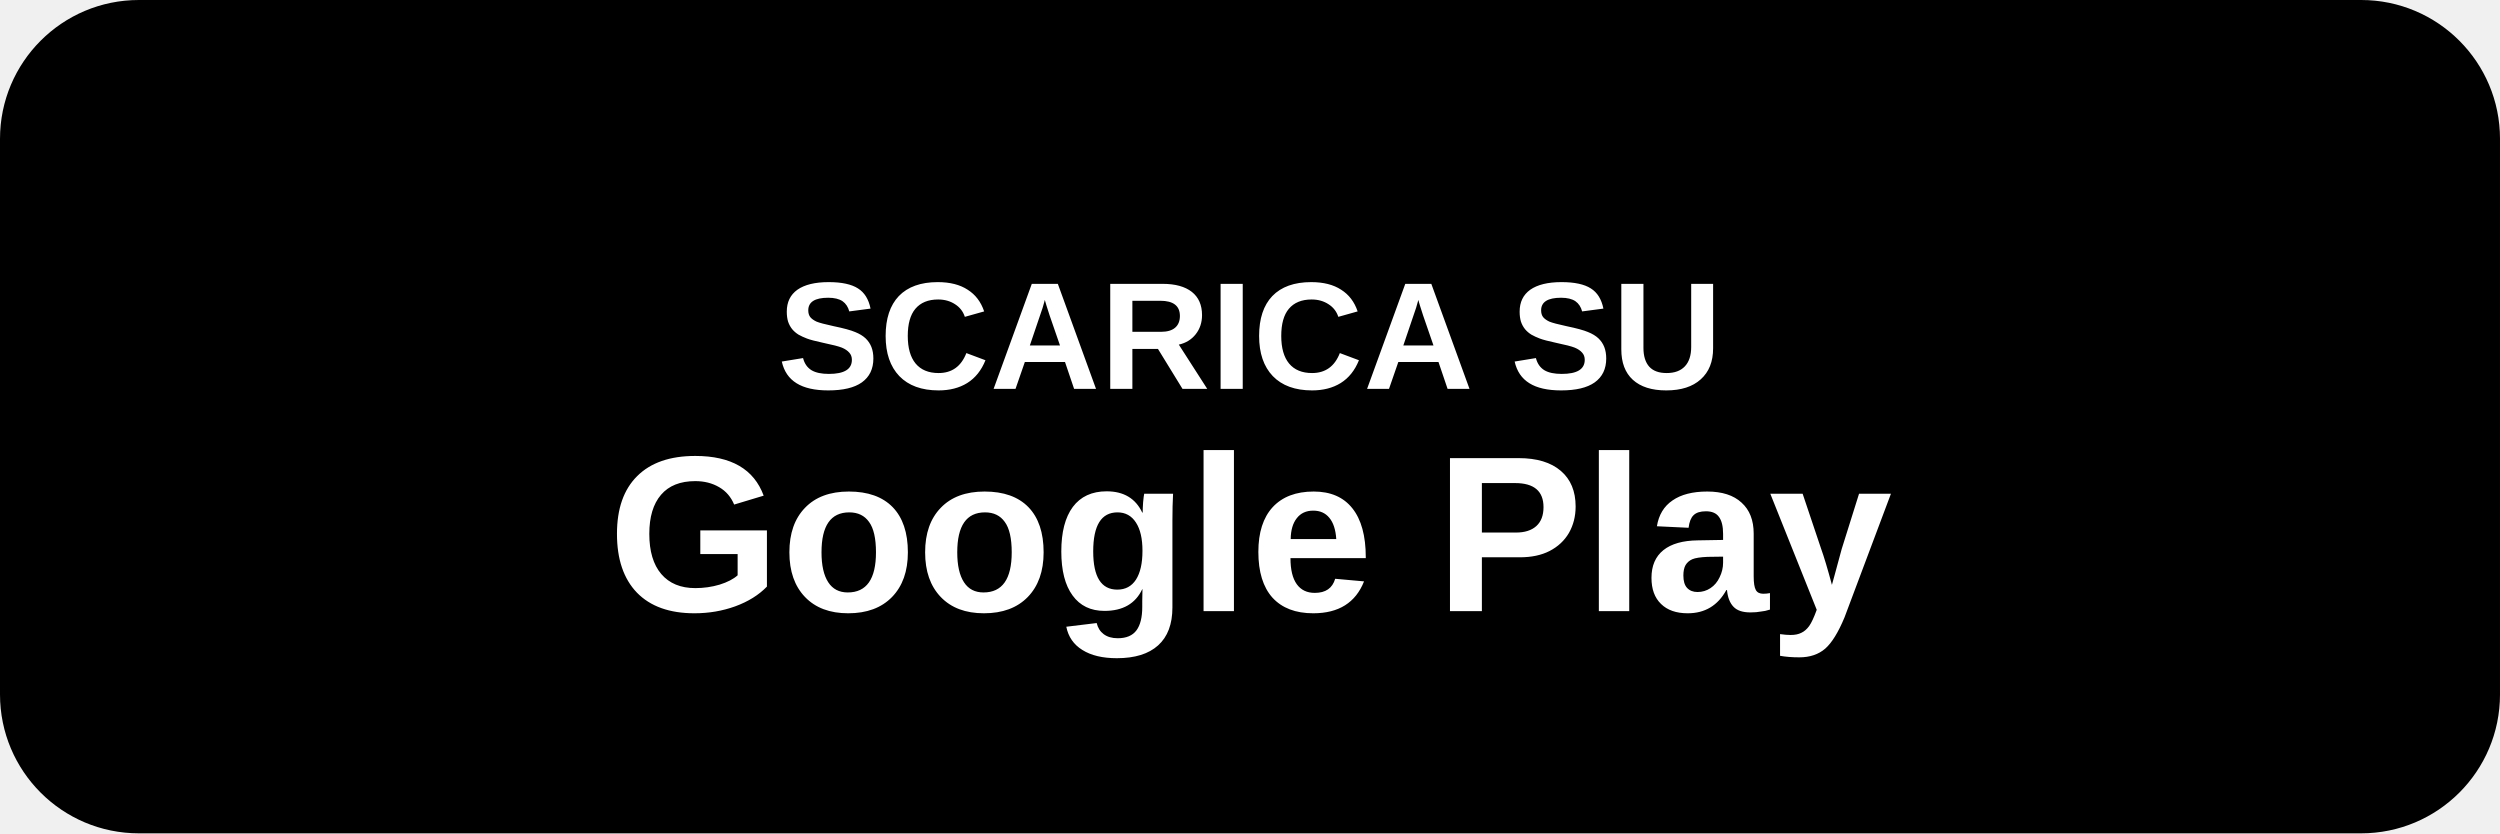
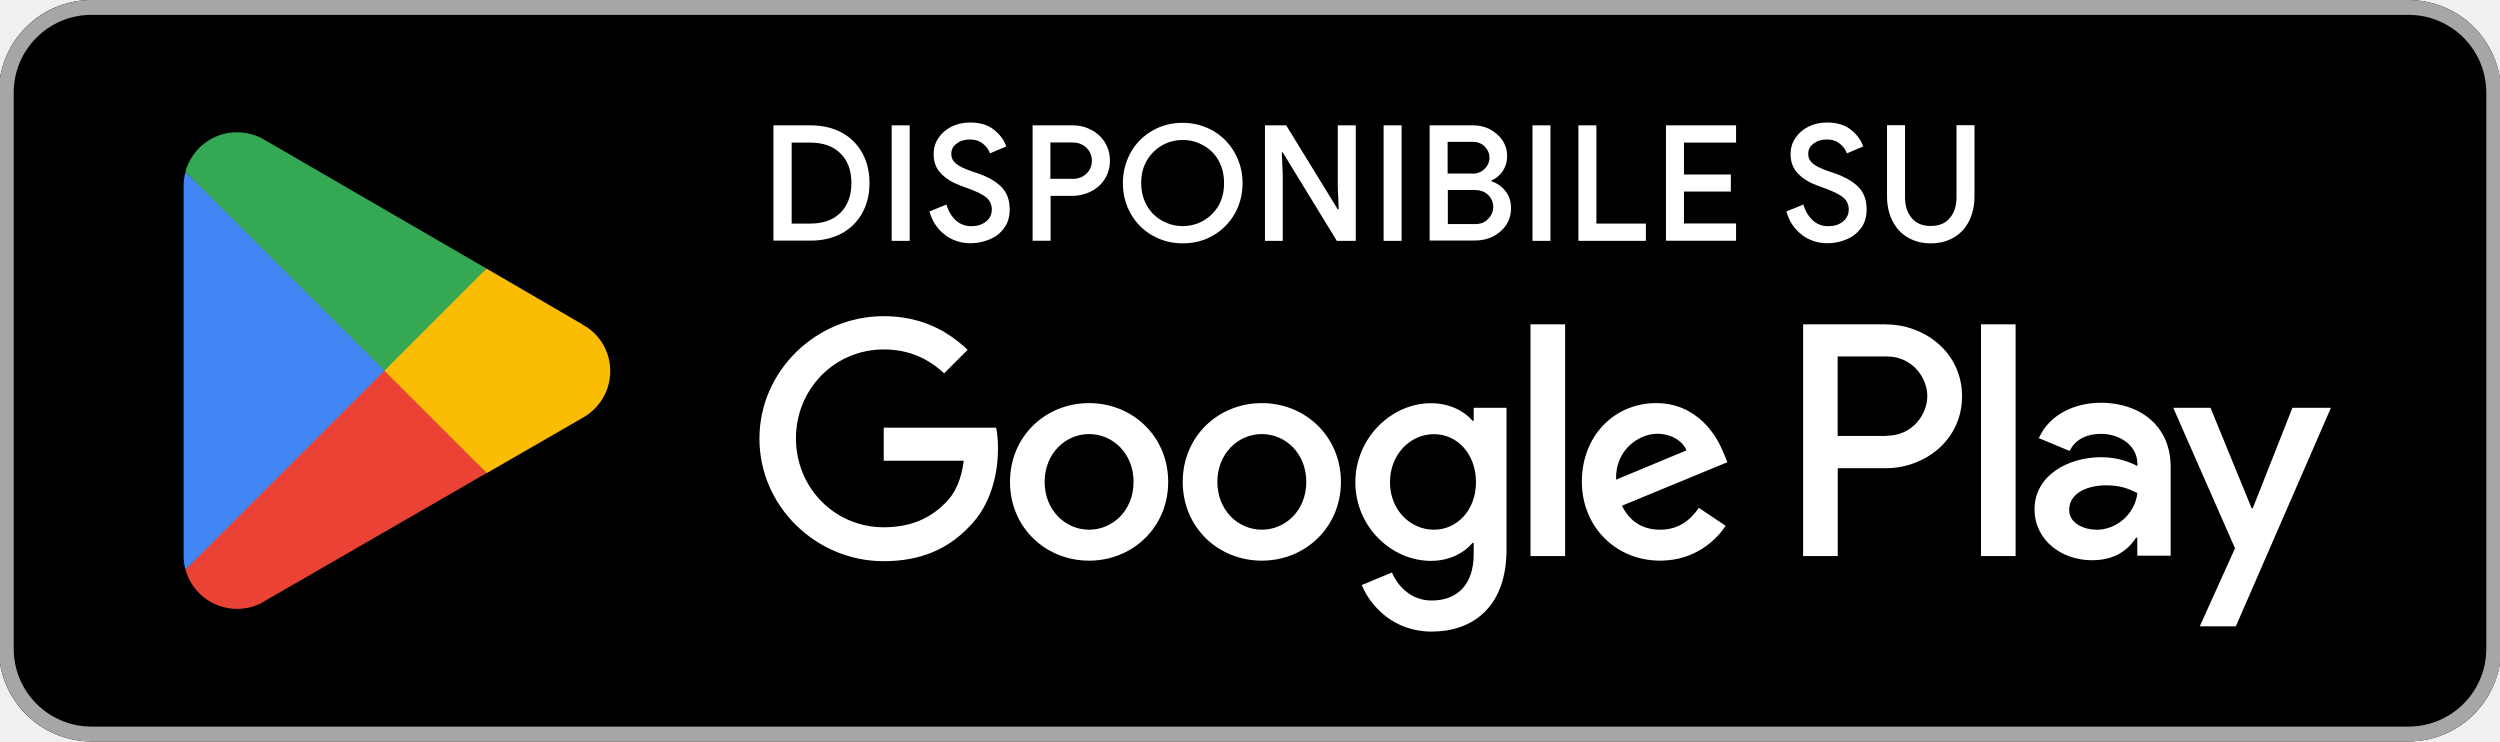
- <svg xmlns="http://www.w3.org/2000/svg" width="180" height="60" viewBox="0 0 180 60" fill="none">
-   <rect width="180" height="60" rx="10" fill="#000000" />
-   <text x="90" y="28" fill="#FFFFFF" font-family="Arial, sans-serif" font-size="11" text-anchor="middle" font-weight="bold">SCARICA SU</text>
-   <text x="90" y="44" fill="#FFFFFF" font-family="Arial, sans-serif" font-size="16" text-anchor="middle" font-weight="bold">Google Play</text>
+ <svg xmlns="http://www.w3.org/2000/svg" id="artwork" version="1.1" viewBox="0 0 238.96 70.87">
+   <defs>
+     <style>
+       .st0 {
+         fill: #4285f4;
+       }
+ 
+       .st1 {
+         fill: #a6a6a6;
+       }
+ 
+       .st2 {
+         fill: #34a853;
+       }
+ 
+       .st3 {
+         fill: #fbbc04;
+       }
+ 
+       .st4 {
+         fill: #fff;
+       }
+ 
+       .st5 {
+         fill: #ea4335;
+       }
+     </style>
+   </defs>
+   <g>
+     <rect x="-.11" y="0" width="239.17" height="70.87" rx="8.86" ry="8.86" />
+     <path class="st1" d="M230.21,1.42c4.11,0,7.44,3.33,7.44,7.44v53.15c0,4.11-3.33,7.44-7.44,7.44H8.75c-4.11,0-7.44-3.33-7.44-7.44V8.86C1.31,4.75,4.64,1.42,8.75,1.42h221.46M230.21,0H8.75C3.88,0-.11,3.99-.11,8.86v53.15c0,4.87,3.99,8.86,8.86,8.86h221.46c4.87,0,8.86-3.99,8.86-8.86V8.86C239.07,3.99,235.08,0,230.21,0h0Z" />
+     <path class="st4" d="M120.61,38.53c-4.16,0-7.56,3.17-7.56,7.53s3.4,7.53,7.56,7.53,7.56-3.19,7.56-7.53-3.4-7.53-7.56-7.53ZM120.61,50.63c-2.29,0-4.25-1.88-4.25-4.57s1.97-4.57,4.25-4.57,4.25,1.86,4.25,4.57-1.97,4.57-4.25,4.57ZM104.1,38.53c-4.16,0-7.56,3.17-7.56,7.53s3.4,7.53,7.56,7.53,7.56-3.19,7.56-7.53-3.4-7.53-7.56-7.53ZM104.1,50.63c-2.29,0-4.25-1.88-4.25-4.57s1.97-4.57,4.25-4.57,4.25,1.86,4.25,4.57-1.97,4.57-4.25,4.57ZM84.47,40.85v3.19h7.65c-.23,1.81-.83,3.12-1.74,4.02-1.12,1.12-2.85,2.34-5.9,2.34-4.71,0-8.4-3.79-8.4-8.5s3.69-8.5,8.4-8.5c2.53,0,4.39.99,5.76,2.29l2.25-2.25c-1.91-1.82-4.45-3.22-8.03-3.22-6.45,0-11.87,5.24-11.87,11.71s5.42,11.71,11.87,11.71c3.49,0,6.11-1.13,8.17-3.28,2.11-2.11,2.76-5.08,2.76-7.48,0-.74-.05-1.44-.18-2h-10.75v-.02ZM164.75,43.33c-.62-1.68-2.53-4.8-6.45-4.8s-7.1,3.05-7.1,7.53c0,4.22,3.19,7.53,7.48,7.53,3.45,0,5.46-2.11,6.27-3.33l-2.57-1.72c-.85,1.26-2.02,2.09-3.7,2.09s-2.89-.78-3.65-2.29l10.08-4.16-.34-.85s-.02,0-.02,0ZM154.47,45.85c-.09-2.91,2.25-4.39,3.93-4.39,1.31,0,2.43.66,2.8,1.59l-6.73,2.8ZM146.29,53.15h3.31v-22.15h-3.31v22.15ZM140.86,40.22h-.11c-.74-.89-2.16-1.68-3.97-1.68-3.77,0-7.23,3.31-7.23,7.56s3.45,7.51,7.23,7.51c1.81,0,3.22-.8,3.97-1.72h.11v1.08c0,2.89-1.54,4.43-4.02,4.43-2.02,0-3.28-1.45-3.79-2.68l-2.89,1.2c.83,2,3.03,4.45,6.68,4.45,3.88,0,7.16-2.29,7.16-7.85v-13.54h-3.14s0,1.22,0,1.22ZM137.06,50.63c-2.29,0-4.2-1.91-4.2-4.54s1.91-4.59,4.2-4.59,4.02,1.95,4.02,4.59-1.77,4.54-4.02,4.54ZM180.27,31h-7.92v22.15h3.31v-8.4h4.62c3.67,0,7.26-2.66,7.26-6.87s-3.6-6.87-7.26-6.87h-.02ZM180.34,41.67h-4.69v-7.6h4.69c2.48,0,3.88,2.06,3.88,3.79s-1.4,3.79-3.88,3.79h0v.02ZM200.78,38.5c-2.39,0-4.87,1.06-5.9,3.38l2.94,1.22c.62-1.22,1.79-1.63,3.01-1.63,1.7,0,3.45,1.03,3.47,2.85v.23c-.6-.34-1.88-.85-3.45-.85-3.17,0-6.38,1.74-6.38,4.98,0,2.96,2.59,4.87,5.49,4.87,2.21,0,3.45-.99,4.22-2.16h.11v1.72h3.19v-8.49c0-3.93-2.94-6.13-6.73-6.13h.04ZM200.37,50.63c-1.08,0-2.59-.55-2.59-1.88,0-1.7,1.88-2.36,3.51-2.36,1.45,0,2.14.32,3.01.74-.25,2.06-2.02,3.51-3.93,3.51h0v-.02ZM219.12,38.98l-3.79,9.6h-.11l-3.93-9.6h-3.56l5.9,13.43-3.37,7.46h3.45l9.09-20.89s-3.69,0-3.69,0ZM189.35,53.15h3.31v-22.15h-3.31v22.15Z" />
+     <g>
+       <path class="st5" d="M36.6,34.41l-18.87,20.02h0c.58,2.18,2.57,3.77,4.93,3.77.94,0,1.82-.25,2.59-.71l.05-.04,21.22-12.24-9.94-10.82h.02v.02Z" />
+       <path class="st3" d="M55.68,31h-.02l-9.16-5.33-10.33,9.19,10.36,10.36,9.12-5.26c1.59-.87,2.68-2.55,2.68-4.48s-1.06-3.61-2.66-4.46h0v-.02Z" />
+       <path class="st0" d="M17.73,16.44c-.11.43-.18.85-.18,1.31v35.38c0,.46.05.89.18,1.31l19.51-19.51s-19.51-18.5-19.51-18.5Z" />
+       <path class="st2" d="M36.74,35.43l9.76-9.76-21.21-12.3c-.76-.46-1.67-.73-2.64-.73-2.36,0-4.34,1.61-4.93,3.77h0l19.01,18.99h0v.02Z" />
+     </g>
+   </g>
+   <g>
+     <path class="st4" d="M73.93,11.98h3.53c1.13,0,2.14.23,2.99.69s1.51,1.12,1.97,1.95c.46.83.69,1.79.69,2.87s-.23,2.04-.69,2.87-1.12,1.49-1.97,1.95-1.84.69-2.99.69h-3.53v-11.04.02ZM77.44,21.37c1.24,0,2.2-.34,2.89-1.03s1.05-1.63,1.05-2.85-.35-2.14-1.05-2.83c-.69-.69-1.67-1.03-2.89-1.03h-1.77v7.74h1.77Z" />
+     <path class="st4" d="M85.23,11.98h1.72v11.04h-1.72s0-11.04,0-11.04Z" />
+     <path class="st4" d="M90.35,22.46c-.73-.53-1.24-1.29-1.51-2.25l1.63-.66c.16.6.46,1.1.87,1.49.41.39.92.58,1.51.58.55,0,1.01-.14,1.38-.43s.57-.67.57-1.17c0-.44-.16-.83-.5-1.12-.34-.3-.92-.58-1.75-.89l-.69-.25c-.74-.27-1.36-.62-1.86-1.12-.5-.48-.76-1.12-.76-1.91,0-.55.14-1.05.44-1.51s.71-.83,1.24-1.1,1.13-.41,1.79-.41c.97,0,1.74.23,2.32.71.57.46.96.99,1.15,1.58l-1.56.66c-.11-.35-.34-.66-.66-.92s-.73-.41-1.24-.41-.92.12-1.28.39-.51.58-.51.99.16.69.46.94c.3.25.8.48,1.45.71l.69.23c.94.34,1.68.76,2.2,1.29s.78,1.24.78,2.13c0,.73-.18,1.33-.55,1.81-.37.5-.83.85-1.42,1.08-.57.23-1.15.35-1.77.35-.92,0-1.74-.27-2.46-.8l.04-.02Z" />
+     <path class="st4" d="M98.68,11.98h3.83c.66,0,1.24.14,1.79.43.55.28.99.69,1.31,1.2s.48,1.1.48,1.74-.16,1.22-.48,1.74-.76.92-1.31,1.2-1.15.43-1.79.43h-2.09v4.29h-1.72v-11.04l-.02.02ZM102.53,17.1c.37,0,.71-.09.99-.25.28-.18.5-.39.64-.66s.21-.55.21-.83-.07-.57-.21-.83-.35-.48-.64-.66c-.28-.16-.6-.25-.99-.25h-2.13v3.47h2.13Z" />
+     <path class="st4" d="M110.13,22.5c-.87-.51-1.56-1.2-2.06-2.09s-.74-1.86-.74-2.91.25-2.02.74-2.91,1.19-1.58,2.06-2.09,1.84-.76,2.91-.76,2.04.27,2.91.76c.87.51,1.56,1.2,2.06,2.09.5.89.76,1.84.76,2.91s-.25,2.04-.74,2.91-1.19,1.58-2.06,2.09-1.84.76-2.91.76-2.04-.25-2.91-.76h-.02ZM115.05,21.08c.6-.35,1.08-.83,1.44-1.45.35-.62.51-1.33.51-2.14s-.18-1.51-.51-2.13c-.35-.62-.83-1.1-1.44-1.45s-1.28-.53-2-.53-1.4.18-2,.53-1.08.83-1.44,1.45-.53,1.33-.53,2.13.18,1.51.53,2.14.83,1.1,1.44,1.45,1.28.53,2,.53,1.4-.18,2-.53Z" />
+     <path class="st4" d="M120.88,11.98h2.06l4.93,8.03h.09l-.09-2.13v-5.9h1.72v11.04h-1.81l-5.17-8.45h-.09l.09,2.13v6.32h-1.7v-11.04h-.02Z" />
+     <path class="st4" d="M132.25,11.98h1.72v11.04h-1.72s0-11.04,0-11.04Z" />
+     <path class="st4" d="M136.65,11.98h4.15c.58,0,1.13.12,1.63.39s.9.62,1.19,1.06c.3.46.44.96.44,1.49s-.14,1.01-.41,1.42c-.27.41-.64.71-1.08.9v.09c.55.19,1.01.51,1.35.97.34.44.51.97.51,1.59s-.16,1.15-.46,1.61c-.32.48-.74.83-1.26,1.1s-1.1.39-1.74.39h-4.32v-11.04.02ZM140.72,16.6c.5,0,.89-.16,1.19-.46s.46-.66.46-1.06-.14-.74-.44-1.06c-.3-.3-.67-.46-1.15-.46h-2.41v3.03h2.34l.02.02ZM140.99,21.42c.53,0,.94-.16,1.26-.5s.48-.71.48-1.13-.16-.83-.48-1.15-.76-.48-1.31-.48h-2.55v3.26h2.6Z" />
+     <path class="st4" d="M146.48,11.98h1.72v11.04h-1.72s0-11.04,0-11.04Z" />
+     <path class="st4" d="M150.87,11.98h1.72v9.39h4.73v1.65h-6.45v-11.04Z" />
+     <path class="st4" d="M159.24,11.98h6.7v1.65h-4.98v3.05h4.48v1.63h-4.48v3.05h4.98v1.65h-6.7v-11.04.02Z" />
+     <path class="st4" d="M172.26,22.46c-.73-.53-1.24-1.29-1.51-2.25l1.63-.66c.16.6.46,1.1.87,1.49.41.39.92.58,1.51.58.55,0,1.01-.14,1.38-.43s.57-.67.57-1.17c0-.44-.16-.83-.5-1.12-.34-.3-.92-.58-1.75-.89l-.69-.25c-.74-.27-1.36-.62-1.86-1.12-.5-.48-.76-1.12-.76-1.91,0-.55.14-1.05.44-1.51s.71-.83,1.24-1.1,1.13-.41,1.79-.41c.96,0,1.74.23,2.32.71.57.46.96.99,1.15,1.58l-1.56.66c-.11-.35-.34-.66-.66-.92s-.73-.41-1.24-.41-.92.12-1.28.39-.51.58-.51.99.16.69.46.94.8.48,1.45.71l.69.23c.94.34,1.68.76,2.2,1.29s.78,1.24.78,2.13c0,.73-.18,1.33-.55,1.81s-.83.85-1.42,1.08c-.57.23-1.15.35-1.77.35-.92,0-1.74-.27-2.46-.8l.04-.02Z" />
+     <path class="st4" d="M182.37,22.71c-.64-.37-1.12-.89-1.47-1.58-.35-.67-.53-1.47-.53-2.36v-6.8h1.72v6.89c0,.81.21,1.47.64,1.98s1.03.76,1.82.76,1.4-.25,1.82-.76c.43-.5.64-1.17.64-1.98v-6.89h1.72v6.8c0,.89-.18,1.67-.51,2.34s-.81,1.2-1.45,1.58c-.62.37-1.36.57-2.21.57s-1.54-.18-2.18-.55Z" />
+   </g>
</svg>
